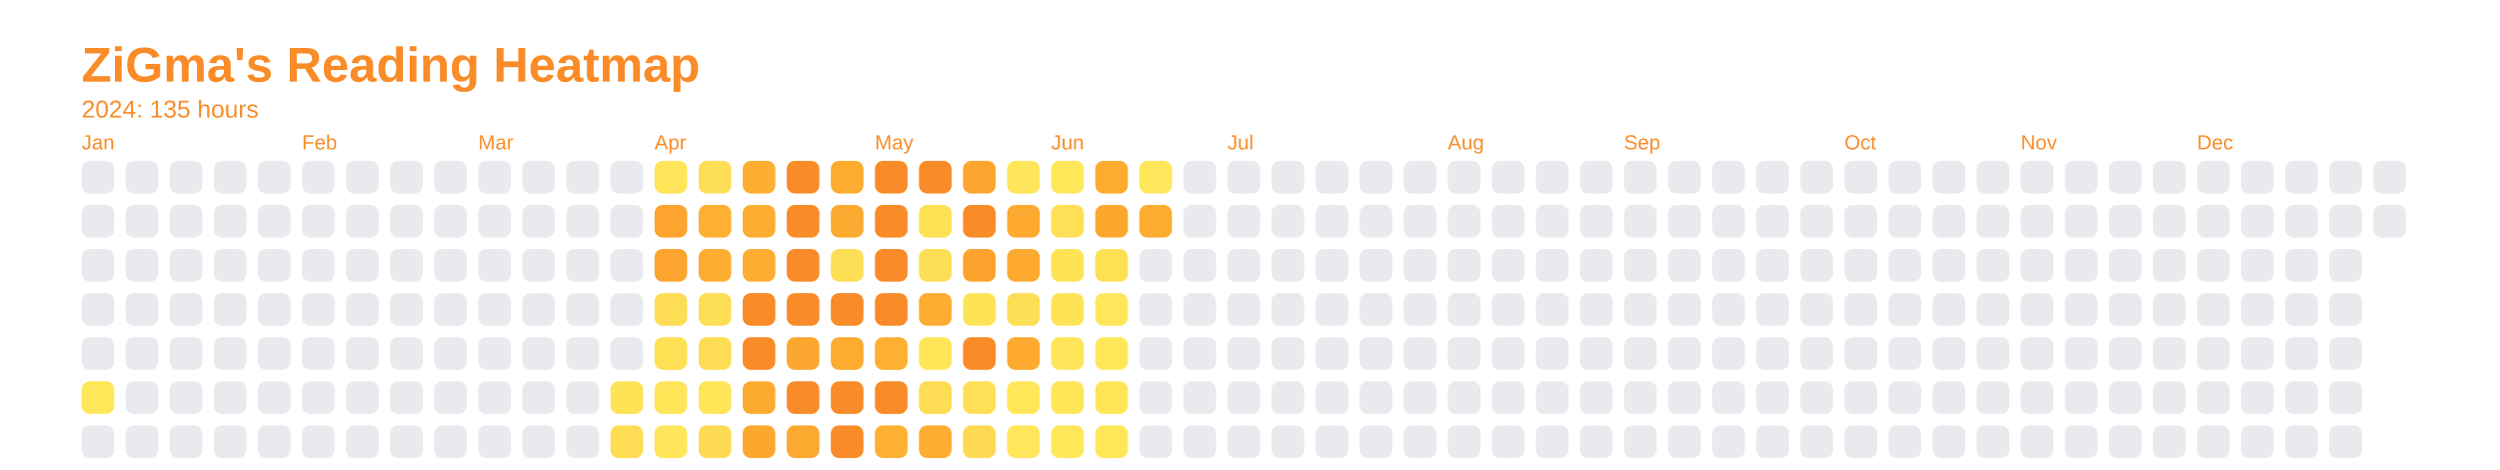
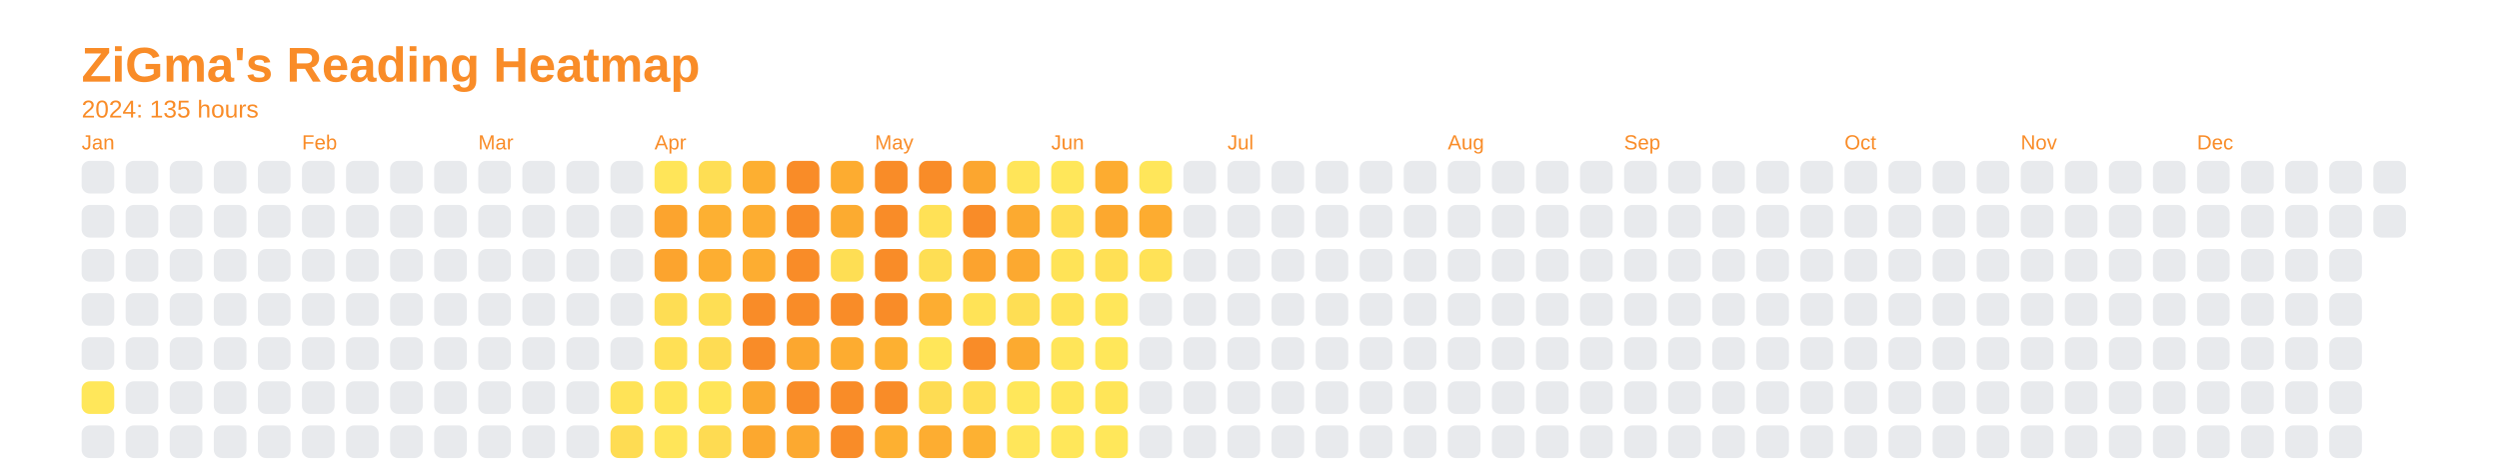
<svg xmlns="http://www.w3.org/2000/svg" baseProfile="full" height="57.5mm" version="1.1" viewBox="0,0,306.2,57.5" width="306.2mm">
  <defs />
  <rect fill="none" height="57.5" width="306.2" x="0" y="0" />
  <text fill="#f98c28" style="font-size:6px; font-family:Arial; font-weight:bold;" x="10" y="10">ZiGma's Reading Heatmap</text>
  <text fill="#f98c28" style="font-size:3px; font-family:Arial;" x="10" y="14.4">2024: 135 hours</text>
  <text fill="#f98c28" style="font-size:2.5px; font-family:Arial" x="10" y="18.3">Jan</text>
  <rect fill="#e8eaed" height="4" rx="1" ry="1" width="4" x="10" y="19.7" />
  <rect fill="#e8eaed" height="4" rx="1" ry="1" width="4" x="10" y="25.1" />
  <rect fill="#e8eaed" height="4" rx="1" ry="1" width="4" x="10" y="30.5" />
  <rect fill="#e8eaed" height="4" rx="1" ry="1" width="4" x="10" y="35.9" />
  <rect fill="#e8eaed" height="4" rx="1" ry="1" width="4" x="10" y="41.3" />
  <rect fill="#ffe75a" height="4" rx="1" ry="1" width="4" x="10" y="46.7" />
  <rect fill="#e8eaed" height="4" rx="1" ry="1" width="4" x="10" y="52.1" />
  <rect fill="#e8eaed" height="4" rx="1" ry="1" width="4" x="15.4" y="19.7" />
  <rect fill="#e8eaed" height="4" rx="1" ry="1" width="4" x="15.4" y="25.1" />
  <rect fill="#e8eaed" height="4" rx="1" ry="1" width="4" x="15.4" y="30.5" />
  <rect fill="#e8eaed" height="4" rx="1" ry="1" width="4" x="15.4" y="35.9" />
  <rect fill="#e8eaed" height="4" rx="1" ry="1" width="4" x="15.4" y="41.3" />
  <rect fill="#e8eaed" height="4" rx="1" ry="1" width="4" x="15.4" y="46.7" />
  <rect fill="#e8eaed" height="4" rx="1" ry="1" width="4" x="15.4" y="52.1" />
  <rect fill="#e8eaed" height="4" rx="1" ry="1" width="4" x="20.8" y="19.7" />
  <rect fill="#e8eaed" height="4" rx="1" ry="1" width="4" x="20.8" y="25.1" />
  <rect fill="#e8eaed" height="4" rx="1" ry="1" width="4" x="20.8" y="30.5" />
  <rect fill="#e8eaed" height="4" rx="1" ry="1" width="4" x="20.8" y="35.9" />
  <rect fill="#e8eaed" height="4" rx="1" ry="1" width="4" x="20.8" y="41.3" />
  <rect fill="#e8eaed" height="4" rx="1" ry="1" width="4" x="20.8" y="46.7" />
  <rect fill="#e8eaed" height="4" rx="1" ry="1" width="4" x="20.8" y="52.1" />
  <rect fill="#e8eaed" height="4" rx="1" ry="1" width="4" x="26.2" y="19.7" />
  <rect fill="#e8eaed" height="4" rx="1" ry="1" width="4" x="26.2" y="25.1" />
  <rect fill="#e8eaed" height="4" rx="1" ry="1" width="4" x="26.2" y="30.5" />
  <rect fill="#e8eaed" height="4" rx="1" ry="1" width="4" x="26.2" y="35.9" />
  <rect fill="#e8eaed" height="4" rx="1" ry="1" width="4" x="26.2" y="41.3" />
  <rect fill="#e8eaed" height="4" rx="1" ry="1" width="4" x="26.2" y="46.7" />
  <rect fill="#e8eaed" height="4" rx="1" ry="1" width="4" x="26.2" y="52.1" />
  <rect fill="#e8eaed" height="4" rx="1" ry="1" width="4" x="31.6" y="19.7" />
  <rect fill="#e8eaed" height="4" rx="1" ry="1" width="4" x="31.6" y="25.1" />
  <rect fill="#e8eaed" height="4" rx="1" ry="1" width="4" x="31.6" y="30.5" />
  <rect fill="#e8eaed" height="4" rx="1" ry="1" width="4" x="31.6" y="35.9" />
  <rect fill="#e8eaed" height="4" rx="1" ry="1" width="4" x="31.6" y="41.3" />
  <rect fill="#e8eaed" height="4" rx="1" ry="1" width="4" x="31.6" y="46.7" />
  <rect fill="#e8eaed" height="4" rx="1" ry="1" width="4" x="31.6" y="52.1" />
  <text fill="#f98c28" style="font-size:2.5px; font-family:Arial" x="37.0" y="18.3">Feb</text>
  <rect fill="#e8eaed" height="4" rx="1" ry="1" width="4" x="37.0" y="19.7" />
  <rect fill="#e8eaed" height="4" rx="1" ry="1" width="4" x="37.0" y="25.1" />
  <rect fill="#e8eaed" height="4" rx="1" ry="1" width="4" x="37.0" y="30.5" />
  <rect fill="#e8eaed" height="4" rx="1" ry="1" width="4" x="37.0" y="35.9" />
  <rect fill="#e8eaed" height="4" rx="1" ry="1" width="4" x="37.0" y="41.3" />
  <rect fill="#e8eaed" height="4" rx="1" ry="1" width="4" x="37.0" y="46.7" />
  <rect fill="#e8eaed" height="4" rx="1" ry="1" width="4" x="37.0" y="52.1" />
  <rect fill="#e8eaed" height="4" rx="1" ry="1" width="4" x="42.4" y="19.7" />
  <rect fill="#e8eaed" height="4" rx="1" ry="1" width="4" x="42.4" y="25.1" />
  <rect fill="#e8eaed" height="4" rx="1" ry="1" width="4" x="42.4" y="30.5" />
  <rect fill="#e8eaed" height="4" rx="1" ry="1" width="4" x="42.4" y="35.9" />
  <rect fill="#e8eaed" height="4" rx="1" ry="1" width="4" x="42.4" y="41.3" />
  <rect fill="#e8eaed" height="4" rx="1" ry="1" width="4" x="42.4" y="46.7" />
  <rect fill="#e8eaed" height="4" rx="1" ry="1" width="4" x="42.4" y="52.1" />
  <rect fill="#e8eaed" height="4" rx="1" ry="1" width="4" x="47.8" y="19.7" />
  <rect fill="#e8eaed" height="4" rx="1" ry="1" width="4" x="47.8" y="25.1" />
  <rect fill="#e8eaed" height="4" rx="1" ry="1" width="4" x="47.8" y="30.5" />
  <rect fill="#e8eaed" height="4" rx="1" ry="1" width="4" x="47.8" y="35.9" />
  <rect fill="#e8eaed" height="4" rx="1" ry="1" width="4" x="47.8" y="41.3" />
  <rect fill="#e8eaed" height="4" rx="1" ry="1" width="4" x="47.8" y="46.7" />
  <rect fill="#e8eaed" height="4" rx="1" ry="1" width="4" x="47.8" y="52.1" />
  <rect fill="#e8eaed" height="4" rx="1" ry="1" width="4" x="53.2" y="19.7" />
  <rect fill="#e8eaed" height="4" rx="1" ry="1" width="4" x="53.2" y="25.1" />
  <rect fill="#e8eaed" height="4" rx="1" ry="1" width="4" x="53.2" y="30.5" />
  <rect fill="#e8eaed" height="4" rx="1" ry="1" width="4" x="53.2" y="35.9" />
  <rect fill="#e8eaed" height="4" rx="1" ry="1" width="4" x="53.2" y="41.3" />
  <rect fill="#e8eaed" height="4" rx="1" ry="1" width="4" x="53.2" y="46.7" />
  <rect fill="#e8eaed" height="4" rx="1" ry="1" width="4" x="53.2" y="52.1" />
  <text fill="#f98c28" style="font-size:2.5px; font-family:Arial" x="58.6" y="18.3">Mar</text>
  <rect fill="#e8eaed" height="4" rx="1" ry="1" width="4" x="58.6" y="19.7" />
  <rect fill="#e8eaed" height="4" rx="1" ry="1" width="4" x="58.6" y="25.1" />
  <rect fill="#e8eaed" height="4" rx="1" ry="1" width="4" x="58.6" y="30.5" />
  <rect fill="#e8eaed" height="4" rx="1" ry="1" width="4" x="58.6" y="35.9" />
  <rect fill="#e8eaed" height="4" rx="1" ry="1" width="4" x="58.6" y="41.3" />
  <rect fill="#e8eaed" height="4" rx="1" ry="1" width="4" x="58.6" y="46.7" />
  <rect fill="#e8eaed" height="4" rx="1" ry="1" width="4" x="58.6" y="52.1" />
  <rect fill="#e8eaed" height="4" rx="1" ry="1" width="4" x="64" y="19.7" />
  <rect fill="#e8eaed" height="4" rx="1" ry="1" width="4" x="64" y="25.1" />
  <rect fill="#e8eaed" height="4" rx="1" ry="1" width="4" x="64" y="30.5" />
  <rect fill="#e8eaed" height="4" rx="1" ry="1" width="4" x="64" y="35.9" />
  <rect fill="#e8eaed" height="4" rx="1" ry="1" width="4" x="64" y="41.3" />
  <rect fill="#e8eaed" height="4" rx="1" ry="1" width="4" x="64" y="46.7" />
  <rect fill="#e8eaed" height="4" rx="1" ry="1" width="4" x="64" y="52.1" />
  <rect fill="#e8eaed" height="4" rx="1" ry="1" width="4" x="69.4" y="19.7" />
  <rect fill="#e8eaed" height="4" rx="1" ry="1" width="4" x="69.4" y="25.1" />
  <rect fill="#e8eaed" height="4" rx="1" ry="1" width="4" x="69.4" y="30.5" />
  <rect fill="#e8eaed" height="4" rx="1" ry="1" width="4" x="69.4" y="35.9" />
  <rect fill="#e8eaed" height="4" rx="1" ry="1" width="4" x="69.4" y="41.3" />
  <rect fill="#e8eaed" height="4" rx="1" ry="1" width="4" x="69.4" y="46.7" />
  <rect fill="#e8eaed" height="4" rx="1" ry="1" width="4" x="69.4" y="52.1" />
  <rect fill="#e8eaed" height="4" rx="1" ry="1" width="4" x="74.8" y="19.7" />
  <rect fill="#e8eaed" height="4" rx="1" ry="1" width="4" x="74.8" y="25.1" />
  <rect fill="#e8eaed" height="4" rx="1" ry="1" width="4" x="74.8" y="30.5" />
  <rect fill="#e8eaed" height="4" rx="1" ry="1" width="4" x="74.8" y="35.9" />
  <rect fill="#e8eaed" height="4" rx="1" ry="1" width="4" x="74.8" y="41.3" />
  <rect fill="#ffe357" height="4" rx="1" ry="1" width="4" x="74.8" y="46.7" />
  <rect fill="#fedc53" height="4" rx="1" ry="1" width="4" x="74.8" y="52.1" />
  <text fill="#f98c28" style="font-size:2.5px; font-family:Arial" x="80.2" y="18.3">Apr</text>
  <rect fill="#ffe559" height="4" rx="1" ry="1" width="4" x="80.2" y="19.7" />
  <rect fill="#fca42e" height="4" rx="1" ry="1" width="4" x="80.2" y="25.1" />
  <rect fill="#fca42e" height="4" rx="1" ry="1" width="4" x="80.2" y="30.5" />
  <rect fill="#fedd54" height="4" rx="1" ry="1" width="4" x="80.2" y="35.9" />
  <rect fill="#ffe055" height="4" rx="1" ry="1" width="4" x="80.2" y="41.3" />
  <rect fill="#ffe558" height="4" rx="1" ry="1" width="4" x="80.2" y="46.7" />
  <rect fill="#ffe559" height="4" rx="1" ry="1" width="4" x="80.2" y="52.1" />
  <rect fill="#fede54" height="4" rx="1" ry="1" width="4" x="85.6" y="19.7" />
  <rect fill="#fdb032" height="4" rx="1" ry="1" width="4" x="85.6" y="25.1" />
  <rect fill="#fdae31" height="4" rx="1" ry="1" width="4" x="85.6" y="30.5" />
  <rect fill="#fede54" height="4" rx="1" ry="1" width="4" x="85.6" y="35.9" />
  <rect fill="#fedc53" height="4" rx="1" ry="1" width="4" x="85.6" y="41.3" />
  <rect fill="#ffe558" height="4" rx="1" ry="1" width="4" x="85.6" y="46.7" />
  <rect fill="#fedb52" height="4" rx="1" ry="1" width="4" x="85.6" y="52.1" />
  <rect fill="#fdaf31" height="4" rx="1" ry="1" width="4" x="91" y="19.7" />
  <rect fill="#fdad31" height="4" rx="1" ry="1" width="4" x="91" y="25.1" />
  <rect fill="#fdad31" height="4" rx="1" ry="1" width="4" x="91" y="30.5" />
  <rect fill="#f98c28" height="4" rx="1" ry="1" width="4" x="91" y="35.9" />
  <rect fill="#f98c28" height="4" rx="1" ry="1" width="4" x="91" y="41.3" />
  <rect fill="#fcaa30" height="4" rx="1" ry="1" width="4" x="91" y="46.7" />
  <rect fill="#fca82f" height="4" rx="1" ry="1" width="4" x="91" y="52.1" />
  <rect fill="#f98c28" height="4" rx="1" ry="1" width="4" x="96.4" y="19.7" />
  <rect fill="#f98c28" height="4" rx="1" ry="1" width="4" x="96.4" y="25.1" />
  <rect fill="#f98c28" height="4" rx="1" ry="1" width="4" x="96.4" y="30.5" />
  <rect fill="#f98c28" height="4" rx="1" ry="1" width="4" x="96.4" y="35.9" />
  <rect fill="#fca72f" height="4" rx="1" ry="1" width="4" x="96.4" y="41.3" />
  <rect fill="#f98c28" height="4" rx="1" ry="1" width="4" x="96.4" y="46.7" />
  <rect fill="#fca930" height="4" rx="1" ry="1" width="4" x="96.4" y="52.1" />
  <rect fill="#fdac30" height="4" rx="1" ry="1" width="4" x="101.8" y="19.7" />
  <rect fill="#fcab30" height="4" rx="1" ry="1" width="4" x="101.8" y="25.1" />
  <rect fill="#fede54" height="4" rx="1" ry="1" width="4" x="101.8" y="30.5" />
  <rect fill="#f98c28" height="4" rx="1" ry="1" width="4" x="101.8" y="35.9" />
  <rect fill="#fdac30" height="4" rx="1" ry="1" width="4" x="101.8" y="41.3" />
  <rect fill="#f98c28" height="4" rx="1" ry="1" width="4" x="101.8" y="46.7" />
  <rect fill="#f98c28" height="4" rx="1" ry="1" width="4" x="101.8" y="52.1" />
  <text fill="#f98c28" style="font-size:2.5px; font-family:Arial" x="107.2" y="18.3">May</text>
  <rect fill="#f98c28" height="4" rx="1" ry="1" width="4" x="107.2" y="19.7" />
  <rect fill="#f98c28" height="4" rx="1" ry="1" width="4" x="107.2" y="25.1" />
  <rect fill="#f98c28" height="4" rx="1" ry="1" width="4" x="107.2" y="30.5" />
  <rect fill="#f98c28" height="4" rx="1" ry="1" width="4" x="107.2" y="35.9" />
  <rect fill="#fdb031" height="4" rx="1" ry="1" width="4" x="107.2" y="41.3" />
  <rect fill="#f98c28" height="4" rx="1" ry="1" width="4" x="107.2" y="46.7" />
  <rect fill="#fdb031" height="4" rx="1" ry="1" width="4" x="107.2" y="52.1" />
  <rect fill="#f98c28" height="4" rx="1" ry="1" width="4" x="112.6" y="19.7" />
  <rect fill="#ffe156" height="4" rx="1" ry="1" width="4" x="112.6" y="25.1" />
  <rect fill="#fede54" height="4" rx="1" ry="1" width="4" x="112.6" y="30.5" />
  <rect fill="#fdad31" height="4" rx="1" ry="1" width="4" x="112.6" y="35.9" />
  <rect fill="#ffe659" height="4" rx="1" ry="1" width="4" x="112.6" y="41.3" />
  <rect fill="#fedc53" height="4" rx="1" ry="1" width="4" x="112.6" y="46.7" />
  <rect fill="#fdad31" height="4" rx="1" ry="1" width="4" x="112.6" y="52.1" />
  <rect fill="#fca62f" height="4" rx="1" ry="1" width="4" x="118" y="19.7" />
  <rect fill="#f98c28" height="4" rx="1" ry="1" width="4" x="118" y="25.1" />
  <rect fill="#fca32e" height="4" rx="1" ry="1" width="4" x="118" y="30.5" />
  <rect fill="#ffe357" height="4" rx="1" ry="1" width="4" x="118" y="35.9" />
  <rect fill="#f98c28" height="4" rx="1" ry="1" width="4" x="118" y="41.3" />
  <rect fill="#ffdf55" height="4" rx="1" ry="1" width="4" x="118" y="46.7" />
-   <rect fill="#fed951" height="4" rx="1" ry="1" width="4" x="118" y="52.1" />
+   <rect fill="#fdb132" height="4" rx="1" ry="1" width="4" x="118" y="52.1" />
  <rect fill="#ffe559" height="4" rx="1" ry="1" width="4" x="123.4" y="19.7" />
  <rect fill="#fcaa30" height="4" rx="1" ry="1" width="4" x="123.4" y="25.1" />
  <rect fill="#fca930" height="4" rx="1" ry="1" width="4" x="123.4" y="30.5" />
  <rect fill="#fede54" height="4" rx="1" ry="1" width="4" x="123.4" y="35.9" />
  <rect fill="#fcaa30" height="4" rx="1" ry="1" width="4" x="123.4" y="41.3" />
  <rect fill="#ffe75a" height="4" rx="1" ry="1" width="4" x="123.4" y="46.7" />
  <rect fill="#ffe65a" height="4" rx="1" ry="1" width="4" x="123.4" y="52.1" />
  <text fill="#f98c28" style="font-size:2.5px; font-family:Arial" x="128.8" y="18.3">Jun</text>
  <rect fill="#ffe75a" height="4" rx="1" ry="1" width="4" x="128.8" y="19.7" />
  <rect fill="#ffdf55" height="4" rx="1" ry="1" width="4" x="128.8" y="25.1" />
  <rect fill="#ffe357" height="4" rx="1" ry="1" width="4" x="128.8" y="30.5" />
  <rect fill="#ffe357" height="4" rx="1" ry="1" width="4" x="128.8" y="35.9" />
  <rect fill="#ffe559" height="4" rx="1" ry="1" width="4" x="128.8" y="41.3" />
  <rect fill="#ffe659" height="4" rx="1" ry="1" width="4" x="128.8" y="46.7" />
  <rect fill="#ffe75a" height="4" rx="1" ry="1" width="4" x="128.8" y="52.1" />
  <rect fill="#fdac30" height="4" rx="1" ry="1" width="4" x="134.2" y="19.7" />
  <rect fill="#fca82f" height="4" rx="1" ry="1" width="4" x="134.2" y="25.1" />
  <rect fill="#ffe055" height="4" rx="1" ry="1" width="4" x="134.2" y="30.5" />
  <rect fill="#ffe65a" height="4" rx="1" ry="1" width="4" x="134.2" y="35.9" />
  <rect fill="#ffe75a" height="4" rx="1" ry="1" width="4" x="134.2" y="41.3" />
  <rect fill="#ffe558" height="4" rx="1" ry="1" width="4" x="134.2" y="46.7" />
  <rect fill="#ffe75a" height="4" rx="1" ry="1" width="4" x="134.2" y="52.1" />
  <rect fill="#ffe65a" height="4" rx="1" ry="1" width="4" x="139.6" y="19.7" />
  <rect fill="#fdac30" height="4" rx="1" ry="1" width="4" x="139.6" y="25.1" />
-   <rect fill="#e8eaed" height="4" rx="1" ry="1" width="4" x="139.6" y="30.5" />
+   <rect fill="#ffe257" height="4" rx="1" ry="1" width="4" x="139.6" y="30.5" />
  <rect fill="#e8eaed" height="4" rx="1" ry="1" width="4" x="139.6" y="35.9" />
  <rect fill="#e8eaed" height="4" rx="1" ry="1" width="4" x="139.6" y="41.3" />
  <rect fill="#e8eaed" height="4" rx="1" ry="1" width="4" x="139.6" y="46.7" />
  <rect fill="#e8eaed" height="4" rx="1" ry="1" width="4" x="139.6" y="52.1" />
  <rect fill="#e8eaed" height="4" rx="1" ry="1" width="4" x="145" y="19.7" />
  <rect fill="#e8eaed" height="4" rx="1" ry="1" width="4" x="145" y="25.1" />
  <rect fill="#e8eaed" height="4" rx="1" ry="1" width="4" x="145" y="30.5" />
  <rect fill="#e8eaed" height="4" rx="1" ry="1" width="4" x="145" y="35.9" />
  <rect fill="#e8eaed" height="4" rx="1" ry="1" width="4" x="145" y="41.3" />
  <rect fill="#e8eaed" height="4" rx="1" ry="1" width="4" x="145" y="46.7" />
  <rect fill="#e8eaed" height="4" rx="1" ry="1" width="4" x="145" y="52.1" />
  <text fill="#f98c28" style="font-size:2.5px; font-family:Arial" x="150.4" y="18.3">Jul</text>
  <rect fill="#e8eaed" height="4" rx="1" ry="1" width="4" x="150.4" y="19.7" />
  <rect fill="#e8eaed" height="4" rx="1" ry="1" width="4" x="150.4" y="25.1" />
  <rect fill="#e8eaed" height="4" rx="1" ry="1" width="4" x="150.4" y="30.5" />
  <rect fill="#e8eaed" height="4" rx="1" ry="1" width="4" x="150.4" y="35.9" />
  <rect fill="#e8eaed" height="4" rx="1" ry="1" width="4" x="150.4" y="41.3" />
  <rect fill="#e8eaed" height="4" rx="1" ry="1" width="4" x="150.4" y="46.7" />
  <rect fill="#e8eaed" height="4" rx="1" ry="1" width="4" x="150.4" y="52.1" />
  <rect fill="#e8eaed" height="4" rx="1" ry="1" width="4" x="155.8" y="19.7" />
  <rect fill="#e8eaed" height="4" rx="1" ry="1" width="4" x="155.8" y="25.1" />
  <rect fill="#e8eaed" height="4" rx="1" ry="1" width="4" x="155.8" y="30.5" />
  <rect fill="#e8eaed" height="4" rx="1" ry="1" width="4" x="155.8" y="35.9" />
  <rect fill="#e8eaed" height="4" rx="1" ry="1" width="4" x="155.8" y="41.3" />
  <rect fill="#e8eaed" height="4" rx="1" ry="1" width="4" x="155.8" y="46.7" />
  <rect fill="#e8eaed" height="4" rx="1" ry="1" width="4" x="155.8" y="52.1" />
  <rect fill="#e8eaed" height="4" rx="1" ry="1" width="4" x="161.2" y="19.7" />
  <rect fill="#e8eaed" height="4" rx="1" ry="1" width="4" x="161.2" y="25.1" />
  <rect fill="#e8eaed" height="4" rx="1" ry="1" width="4" x="161.2" y="30.5" />
  <rect fill="#e8eaed" height="4" rx="1" ry="1" width="4" x="161.2" y="35.9" />
  <rect fill="#e8eaed" height="4" rx="1" ry="1" width="4" x="161.2" y="41.3" />
  <rect fill="#e8eaed" height="4" rx="1" ry="1" width="4" x="161.2" y="46.7" />
  <rect fill="#e8eaed" height="4" rx="1" ry="1" width="4" x="161.2" y="52.1" />
  <rect fill="#e8eaed" height="4" rx="1" ry="1" width="4" x="166.6" y="19.7" />
  <rect fill="#e8eaed" height="4" rx="1" ry="1" width="4" x="166.6" y="25.1" />
  <rect fill="#e8eaed" height="4" rx="1" ry="1" width="4" x="166.6" y="30.5" />
  <rect fill="#e8eaed" height="4" rx="1" ry="1" width="4" x="166.6" y="35.9" />
  <rect fill="#e8eaed" height="4" rx="1" ry="1" width="4" x="166.6" y="41.3" />
  <rect fill="#e8eaed" height="4" rx="1" ry="1" width="4" x="166.6" y="46.7" />
  <rect fill="#e8eaed" height="4" rx="1" ry="1" width="4" x="166.6" y="52.1" />
  <rect fill="#e8eaed" height="4" rx="1" ry="1" width="4" x="172" y="19.7" />
  <rect fill="#e8eaed" height="4" rx="1" ry="1" width="4" x="172" y="25.1" />
  <rect fill="#e8eaed" height="4" rx="1" ry="1" width="4" x="172" y="30.5" />
  <rect fill="#e8eaed" height="4" rx="1" ry="1" width="4" x="172" y="35.9" />
  <rect fill="#e8eaed" height="4" rx="1" ry="1" width="4" x="172" y="41.3" />
  <rect fill="#e8eaed" height="4" rx="1" ry="1" width="4" x="172" y="46.7" />
  <rect fill="#e8eaed" height="4" rx="1" ry="1" width="4" x="172" y="52.1" />
  <text fill="#f98c28" style="font-size:2.5px; font-family:Arial" x="177.4" y="18.3">Aug</text>
  <rect fill="#e8eaed" height="4" rx="1" ry="1" width="4" x="177.4" y="19.7" />
  <rect fill="#e8eaed" height="4" rx="1" ry="1" width="4" x="177.4" y="25.1" />
  <rect fill="#e8eaed" height="4" rx="1" ry="1" width="4" x="177.4" y="30.5" />
  <rect fill="#e8eaed" height="4" rx="1" ry="1" width="4" x="177.4" y="35.9" />
  <rect fill="#e8eaed" height="4" rx="1" ry="1" width="4" x="177.4" y="41.3" />
  <rect fill="#e8eaed" height="4" rx="1" ry="1" width="4" x="177.4" y="46.7" />
  <rect fill="#e8eaed" height="4" rx="1" ry="1" width="4" x="177.4" y="52.1" />
  <rect fill="#e8eaed" height="4" rx="1" ry="1" width="4" x="182.8" y="19.7" />
  <rect fill="#e8eaed" height="4" rx="1" ry="1" width="4" x="182.8" y="25.1" />
  <rect fill="#e8eaed" height="4" rx="1" ry="1" width="4" x="182.8" y="30.5" />
  <rect fill="#e8eaed" height="4" rx="1" ry="1" width="4" x="182.8" y="35.9" />
  <rect fill="#e8eaed" height="4" rx="1" ry="1" width="4" x="182.8" y="41.3" />
  <rect fill="#e8eaed" height="4" rx="1" ry="1" width="4" x="182.8" y="46.7" />
  <rect fill="#e8eaed" height="4" rx="1" ry="1" width="4" x="182.8" y="52.1" />
  <rect fill="#e8eaed" height="4" rx="1" ry="1" width="4" x="188.2" y="19.7" />
  <rect fill="#e8eaed" height="4" rx="1" ry="1" width="4" x="188.2" y="25.1" />
  <rect fill="#e8eaed" height="4" rx="1" ry="1" width="4" x="188.2" y="30.5" />
  <rect fill="#e8eaed" height="4" rx="1" ry="1" width="4" x="188.2" y="35.9" />
  <rect fill="#e8eaed" height="4" rx="1" ry="1" width="4" x="188.2" y="41.3" />
  <rect fill="#e8eaed" height="4" rx="1" ry="1" width="4" x="188.2" y="46.7" />
  <rect fill="#e8eaed" height="4" rx="1" ry="1" width="4" x="188.2" y="52.1" />
  <rect fill="#e8eaed" height="4" rx="1" ry="1" width="4" x="193.6" y="19.7" />
  <rect fill="#e8eaed" height="4" rx="1" ry="1" width="4" x="193.6" y="25.1" />
  <rect fill="#e8eaed" height="4" rx="1" ry="1" width="4" x="193.6" y="30.5" />
  <rect fill="#e8eaed" height="4" rx="1" ry="1" width="4" x="193.6" y="35.9" />
  <rect fill="#e8eaed" height="4" rx="1" ry="1" width="4" x="193.6" y="41.3" />
  <rect fill="#e8eaed" height="4" rx="1" ry="1" width="4" x="193.6" y="46.7" />
  <rect fill="#e8eaed" height="4" rx="1" ry="1" width="4" x="193.6" y="52.1" />
  <text fill="#f98c28" style="font-size:2.5px; font-family:Arial" x="199" y="18.3">Sep</text>
  <rect fill="#e8eaed" height="4" rx="1" ry="1" width="4" x="199" y="19.7" />
  <rect fill="#e8eaed" height="4" rx="1" ry="1" width="4" x="199" y="25.1" />
  <rect fill="#e8eaed" height="4" rx="1" ry="1" width="4" x="199" y="30.5" />
  <rect fill="#e8eaed" height="4" rx="1" ry="1" width="4" x="199" y="35.9" />
  <rect fill="#e8eaed" height="4" rx="1" ry="1" width="4" x="199" y="41.3" />
  <rect fill="#e8eaed" height="4" rx="1" ry="1" width="4" x="199" y="46.7" />
  <rect fill="#e8eaed" height="4" rx="1" ry="1" width="4" x="199" y="52.1" />
  <rect fill="#e8eaed" height="4" rx="1" ry="1" width="4" x="204.4" y="19.7" />
  <rect fill="#e8eaed" height="4" rx="1" ry="1" width="4" x="204.4" y="25.1" />
  <rect fill="#e8eaed" height="4" rx="1" ry="1" width="4" x="204.4" y="30.5" />
  <rect fill="#e8eaed" height="4" rx="1" ry="1" width="4" x="204.4" y="35.9" />
  <rect fill="#e8eaed" height="4" rx="1" ry="1" width="4" x="204.4" y="41.3" />
  <rect fill="#e8eaed" height="4" rx="1" ry="1" width="4" x="204.4" y="46.7" />
  <rect fill="#e8eaed" height="4" rx="1" ry="1" width="4" x="204.4" y="52.1" />
  <rect fill="#e8eaed" height="4" rx="1" ry="1" width="4" x="209.8" y="19.7" />
  <rect fill="#e8eaed" height="4" rx="1" ry="1" width="4" x="209.8" y="25.1" />
  <rect fill="#e8eaed" height="4" rx="1" ry="1" width="4" x="209.8" y="30.5" />
  <rect fill="#e8eaed" height="4" rx="1" ry="1" width="4" x="209.8" y="35.9" />
  <rect fill="#e8eaed" height="4" rx="1" ry="1" width="4" x="209.8" y="41.3" />
  <rect fill="#e8eaed" height="4" rx="1" ry="1" width="4" x="209.8" y="46.7" />
  <rect fill="#e8eaed" height="4" rx="1" ry="1" width="4" x="209.8" y="52.1" />
  <rect fill="#e8eaed" height="4" rx="1" ry="1" width="4" x="215.2" y="19.7" />
  <rect fill="#e8eaed" height="4" rx="1" ry="1" width="4" x="215.2" y="25.1" />
  <rect fill="#e8eaed" height="4" rx="1" ry="1" width="4" x="215.2" y="30.5" />
  <rect fill="#e8eaed" height="4" rx="1" ry="1" width="4" x="215.2" y="35.9" />
  <rect fill="#e8eaed" height="4" rx="1" ry="1" width="4" x="215.2" y="41.3" />
  <rect fill="#e8eaed" height="4" rx="1" ry="1" width="4" x="215.2" y="46.7" />
  <rect fill="#e8eaed" height="4" rx="1" ry="1" width="4" x="215.2" y="52.1" />
  <rect fill="#e8eaed" height="4" rx="1" ry="1" width="4" x="220.6" y="19.7" />
  <rect fill="#e8eaed" height="4" rx="1" ry="1" width="4" x="220.6" y="25.1" />
  <rect fill="#e8eaed" height="4" rx="1" ry="1" width="4" x="220.6" y="30.5" />
  <rect fill="#e8eaed" height="4" rx="1" ry="1" width="4" x="220.6" y="35.9" />
  <rect fill="#e8eaed" height="4" rx="1" ry="1" width="4" x="220.6" y="41.3" />
  <rect fill="#e8eaed" height="4" rx="1" ry="1" width="4" x="220.6" y="46.7" />
  <rect fill="#e8eaed" height="4" rx="1" ry="1" width="4" x="220.6" y="52.1" />
  <text fill="#f98c28" style="font-size:2.5px; font-family:Arial" x="226" y="18.3">Oct</text>
  <rect fill="#e8eaed" height="4" rx="1" ry="1" width="4" x="226" y="19.7" />
  <rect fill="#e8eaed" height="4" rx="1" ry="1" width="4" x="226" y="25.1" />
  <rect fill="#e8eaed" height="4" rx="1" ry="1" width="4" x="226" y="30.5" />
  <rect fill="#e8eaed" height="4" rx="1" ry="1" width="4" x="226" y="35.9" />
  <rect fill="#e8eaed" height="4" rx="1" ry="1" width="4" x="226" y="41.3" />
  <rect fill="#e8eaed" height="4" rx="1" ry="1" width="4" x="226" y="46.7" />
  <rect fill="#e8eaed" height="4" rx="1" ry="1" width="4" x="226" y="52.1" />
  <rect fill="#e8eaed" height="4" rx="1" ry="1" width="4" x="231.4" y="19.7" />
  <rect fill="#e8eaed" height="4" rx="1" ry="1" width="4" x="231.4" y="25.1" />
  <rect fill="#e8eaed" height="4" rx="1" ry="1" width="4" x="231.4" y="30.5" />
  <rect fill="#e8eaed" height="4" rx="1" ry="1" width="4" x="231.4" y="35.9" />
  <rect fill="#e8eaed" height="4" rx="1" ry="1" width="4" x="231.4" y="41.3" />
  <rect fill="#e8eaed" height="4" rx="1" ry="1" width="4" x="231.4" y="46.7" />
  <rect fill="#e8eaed" height="4" rx="1" ry="1" width="4" x="231.4" y="52.1" />
  <rect fill="#e8eaed" height="4" rx="1" ry="1" width="4" x="236.8" y="19.7" />
  <rect fill="#e8eaed" height="4" rx="1" ry="1" width="4" x="236.8" y="25.1" />
  <rect fill="#e8eaed" height="4" rx="1" ry="1" width="4" x="236.8" y="30.5" />
  <rect fill="#e8eaed" height="4" rx="1" ry="1" width="4" x="236.8" y="35.9" />
  <rect fill="#e8eaed" height="4" rx="1" ry="1" width="4" x="236.8" y="41.3" />
  <rect fill="#e8eaed" height="4" rx="1" ry="1" width="4" x="236.8" y="46.7" />
  <rect fill="#e8eaed" height="4" rx="1" ry="1" width="4" x="236.8" y="52.1" />
  <rect fill="#e8eaed" height="4" rx="1" ry="1" width="4" x="242.2" y="19.7" />
  <rect fill="#e8eaed" height="4" rx="1" ry="1" width="4" x="242.2" y="25.1" />
  <rect fill="#e8eaed" height="4" rx="1" ry="1" width="4" x="242.2" y="30.5" />
  <rect fill="#e8eaed" height="4" rx="1" ry="1" width="4" x="242.2" y="35.9" />
  <rect fill="#e8eaed" height="4" rx="1" ry="1" width="4" x="242.2" y="41.3" />
  <rect fill="#e8eaed" height="4" rx="1" ry="1" width="4" x="242.2" y="46.7" />
  <rect fill="#e8eaed" height="4" rx="1" ry="1" width="4" x="242.2" y="52.1" />
  <text fill="#f98c28" style="font-size:2.5px; font-family:Arial" x="247.6" y="18.3">Nov</text>
  <rect fill="#e8eaed" height="4" rx="1" ry="1" width="4" x="247.6" y="19.7" />
  <rect fill="#e8eaed" height="4" rx="1" ry="1" width="4" x="247.6" y="25.1" />
  <rect fill="#e8eaed" height="4" rx="1" ry="1" width="4" x="247.6" y="30.5" />
  <rect fill="#e8eaed" height="4" rx="1" ry="1" width="4" x="247.6" y="35.9" />
  <rect fill="#e8eaed" height="4" rx="1" ry="1" width="4" x="247.6" y="41.3" />
  <rect fill="#e8eaed" height="4" rx="1" ry="1" width="4" x="247.6" y="46.7" />
  <rect fill="#e8eaed" height="4" rx="1" ry="1" width="4" x="247.6" y="52.1" />
  <rect fill="#e8eaed" height="4" rx="1" ry="1" width="4" x="253" y="19.7" />
  <rect fill="#e8eaed" height="4" rx="1" ry="1" width="4" x="253" y="25.1" />
  <rect fill="#e8eaed" height="4" rx="1" ry="1" width="4" x="253" y="30.5" />
  <rect fill="#e8eaed" height="4" rx="1" ry="1" width="4" x="253" y="35.9" />
  <rect fill="#e8eaed" height="4" rx="1" ry="1" width="4" x="253" y="41.3" />
  <rect fill="#e8eaed" height="4" rx="1" ry="1" width="4" x="253" y="46.7" />
  <rect fill="#e8eaed" height="4" rx="1" ry="1" width="4" x="253" y="52.1" />
  <rect fill="#e8eaed" height="4" rx="1" ry="1" width="4" x="258.4" y="19.7" />
  <rect fill="#e8eaed" height="4" rx="1" ry="1" width="4" x="258.4" y="25.1" />
  <rect fill="#e8eaed" height="4" rx="1" ry="1" width="4" x="258.4" y="30.5" />
  <rect fill="#e8eaed" height="4" rx="1" ry="1" width="4" x="258.4" y="35.9" />
  <rect fill="#e8eaed" height="4" rx="1" ry="1" width="4" x="258.4" y="41.3" />
  <rect fill="#e8eaed" height="4" rx="1" ry="1" width="4" x="258.4" y="46.7" />
  <rect fill="#e8eaed" height="4" rx="1" ry="1" width="4" x="258.4" y="52.1" />
  <rect fill="#e8eaed" height="4" rx="1" ry="1" width="4" x="263.8" y="19.7" />
  <rect fill="#e8eaed" height="4" rx="1" ry="1" width="4" x="263.8" y="25.1" />
  <rect fill="#e8eaed" height="4" rx="1" ry="1" width="4" x="263.8" y="30.5" />
  <rect fill="#e8eaed" height="4" rx="1" ry="1" width="4" x="263.8" y="35.9" />
  <rect fill="#e8eaed" height="4" rx="1" ry="1" width="4" x="263.8" y="41.3" />
  <rect fill="#e8eaed" height="4" rx="1" ry="1" width="4" x="263.8" y="46.7" />
  <rect fill="#e8eaed" height="4" rx="1" ry="1" width="4" x="263.8" y="52.1" />
  <text fill="#f98c28" style="font-size:2.5px; font-family:Arial" x="269.2" y="18.3">Dec</text>
  <rect fill="#e8eaed" height="4" rx="1" ry="1" width="4" x="269.2" y="19.7" />
  <rect fill="#e8eaed" height="4" rx="1" ry="1" width="4" x="269.2" y="25.1" />
  <rect fill="#e8eaed" height="4" rx="1" ry="1" width="4" x="269.2" y="30.5" />
  <rect fill="#e8eaed" height="4" rx="1" ry="1" width="4" x="269.2" y="35.9" />
  <rect fill="#e8eaed" height="4" rx="1" ry="1" width="4" x="269.2" y="41.3" />
  <rect fill="#e8eaed" height="4" rx="1" ry="1" width="4" x="269.2" y="46.7" />
  <rect fill="#e8eaed" height="4" rx="1" ry="1" width="4" x="269.2" y="52.1" />
  <rect fill="#e8eaed" height="4" rx="1" ry="1" width="4" x="274.6" y="19.7" />
  <rect fill="#e8eaed" height="4" rx="1" ry="1" width="4" x="274.6" y="25.1" />
  <rect fill="#e8eaed" height="4" rx="1" ry="1" width="4" x="274.6" y="30.5" />
  <rect fill="#e8eaed" height="4" rx="1" ry="1" width="4" x="274.6" y="35.9" />
  <rect fill="#e8eaed" height="4" rx="1" ry="1" width="4" x="274.6" y="41.3" />
  <rect fill="#e8eaed" height="4" rx="1" ry="1" width="4" x="274.6" y="46.7" />
  <rect fill="#e8eaed" height="4" rx="1" ry="1" width="4" x="274.6" y="52.1" />
  <rect fill="#e8eaed" height="4" rx="1" ry="1" width="4" x="280" y="19.7" />
  <rect fill="#e8eaed" height="4" rx="1" ry="1" width="4" x="280" y="25.1" />
  <rect fill="#e8eaed" height="4" rx="1" ry="1" width="4" x="280" y="30.5" />
  <rect fill="#e8eaed" height="4" rx="1" ry="1" width="4" x="280" y="35.9" />
  <rect fill="#e8eaed" height="4" rx="1" ry="1" width="4" x="280" y="41.3" />
  <rect fill="#e8eaed" height="4" rx="1" ry="1" width="4" x="280" y="46.7" />
  <rect fill="#e8eaed" height="4" rx="1" ry="1" width="4" x="280" y="52.1" />
  <rect fill="#e8eaed" height="4" rx="1" ry="1" width="4" x="285.4" y="19.7" />
  <rect fill="#e8eaed" height="4" rx="1" ry="1" width="4" x="285.4" y="25.1" />
  <rect fill="#e8eaed" height="4" rx="1" ry="1" width="4" x="285.4" y="30.5" />
  <rect fill="#e8eaed" height="4" rx="1" ry="1" width="4" x="285.4" y="35.9" />
  <rect fill="#e8eaed" height="4" rx="1" ry="1" width="4" x="285.4" y="41.3" />
  <rect fill="#e8eaed" height="4" rx="1" ry="1" width="4" x="285.4" y="46.7" />
  <rect fill="#e8eaed" height="4" rx="1" ry="1" width="4" x="285.4" y="52.1" />
  <rect fill="#e8eaed" height="4" rx="1" ry="1" width="4" x="290.8" y="19.7" />
  <rect fill="#e8eaed" height="4" rx="1" ry="1" width="4" x="290.8" y="25.1" />
</svg>
